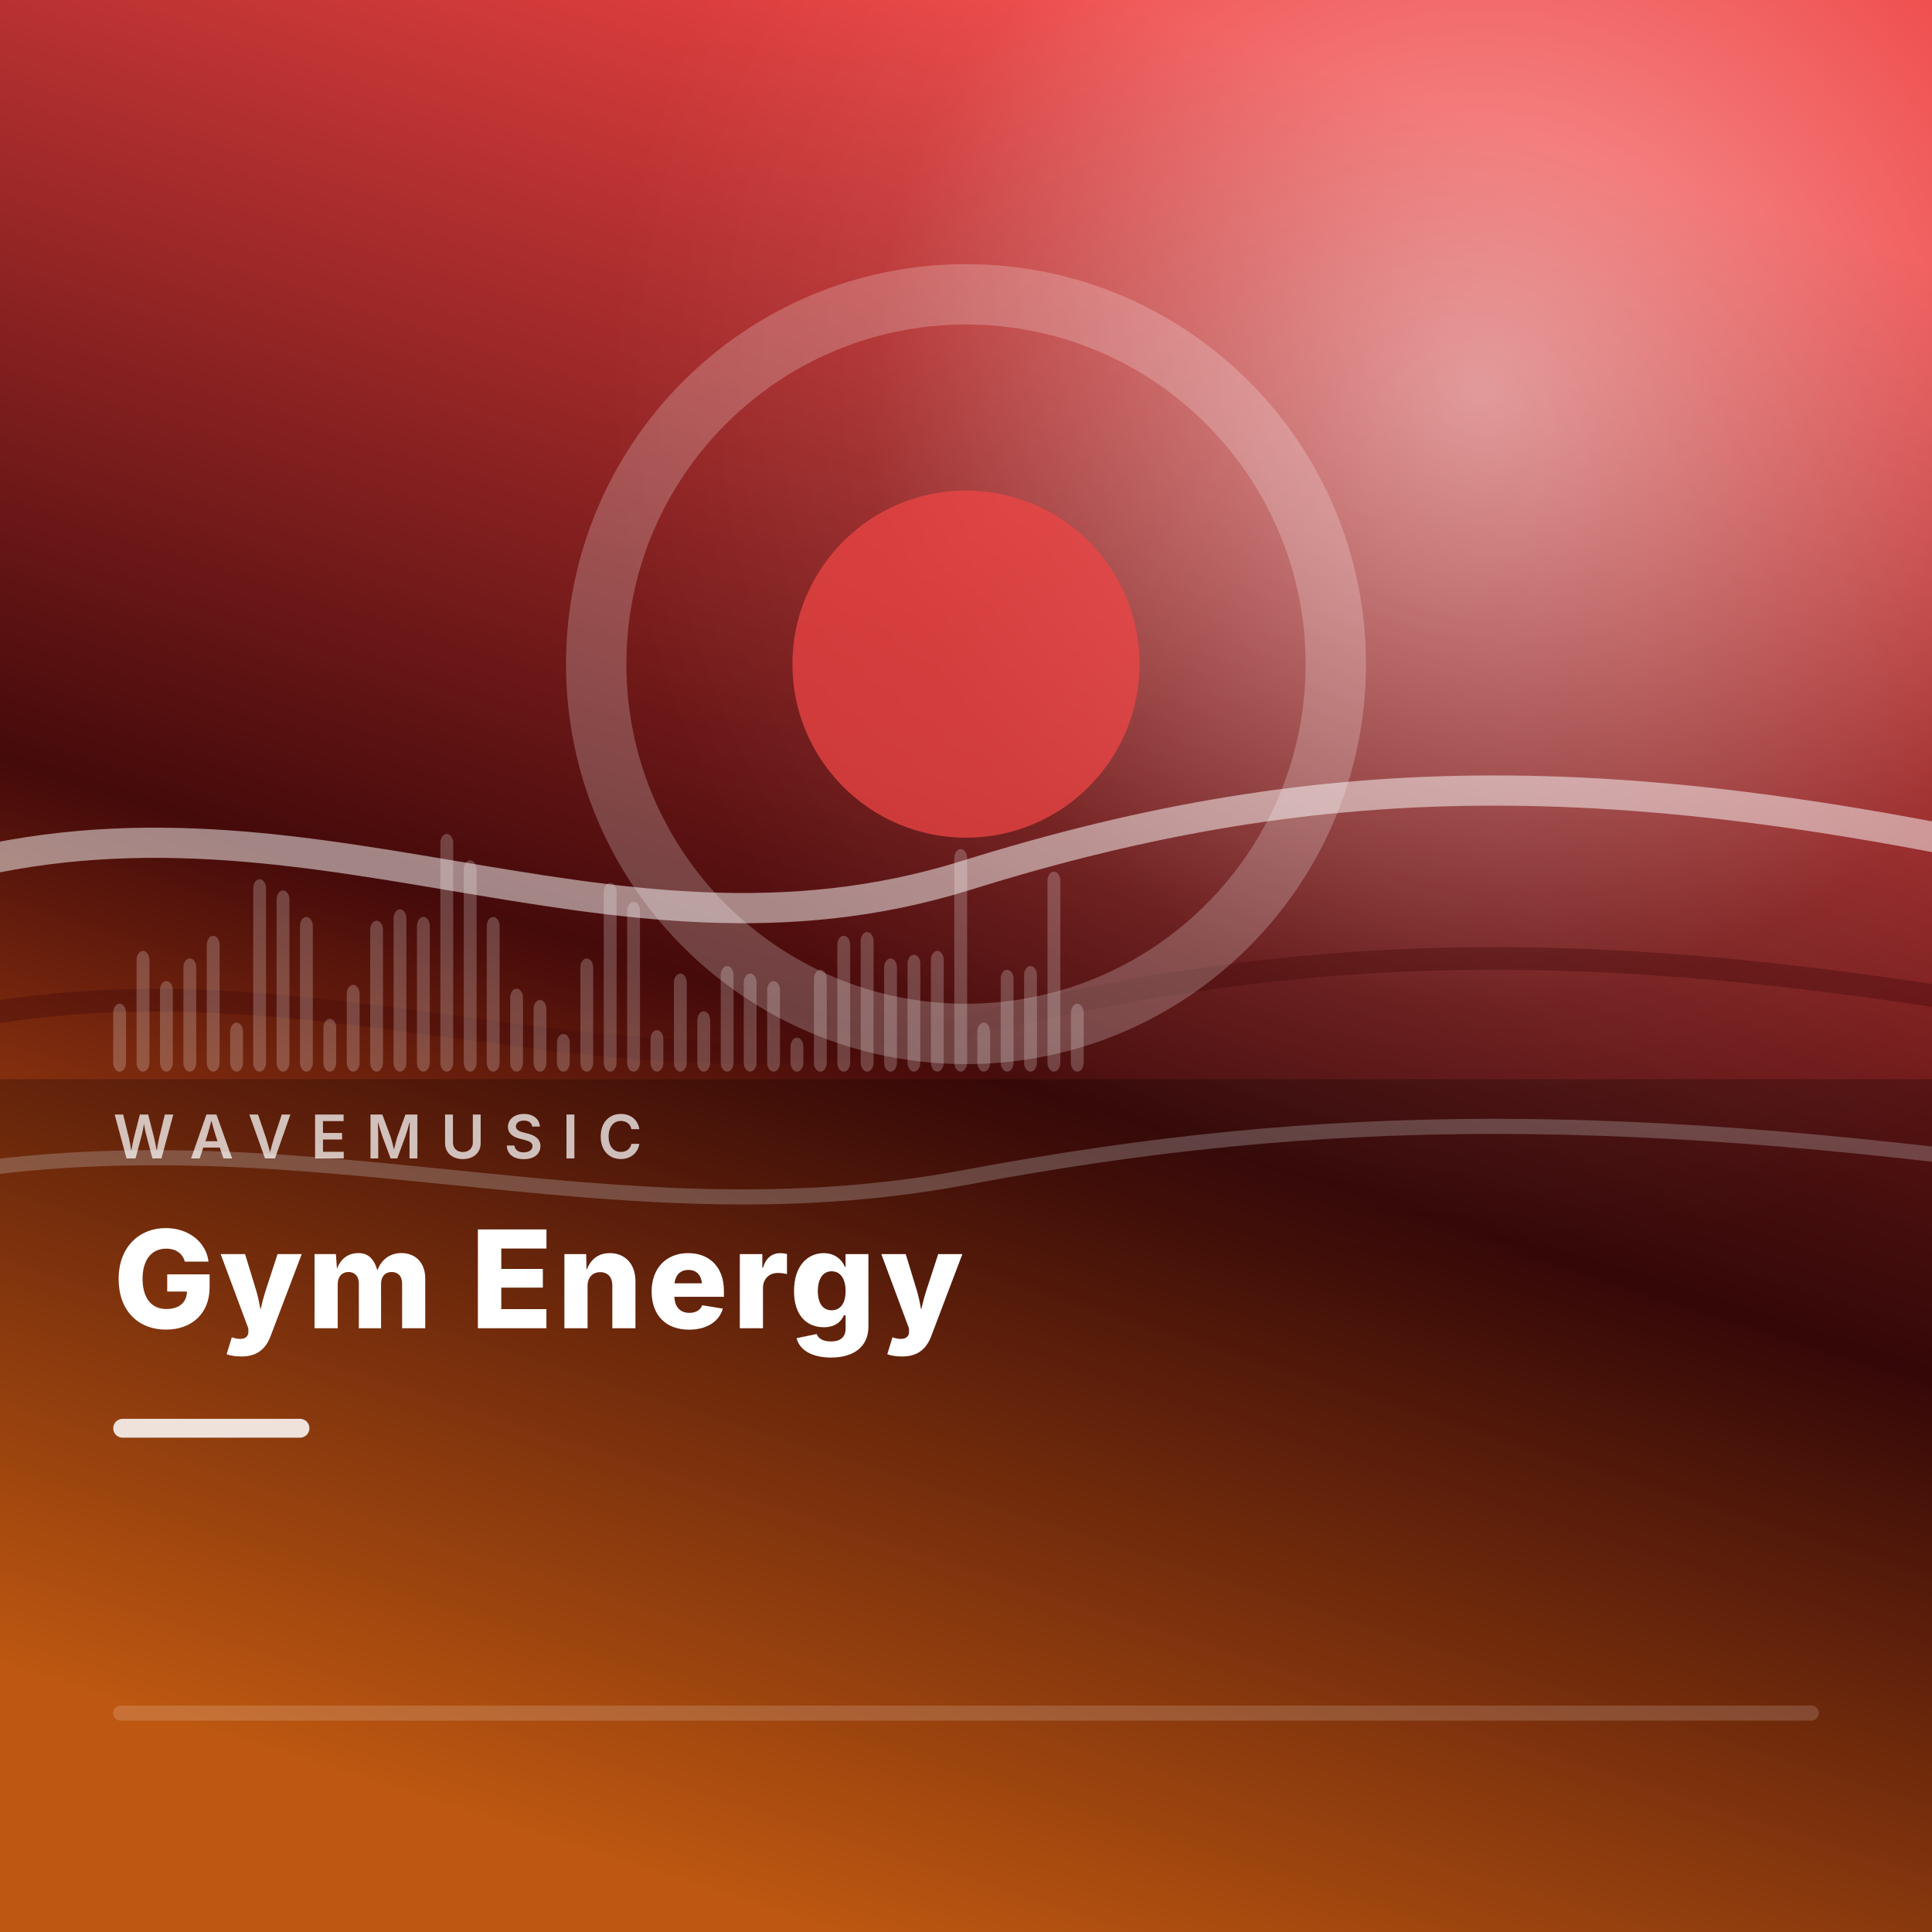
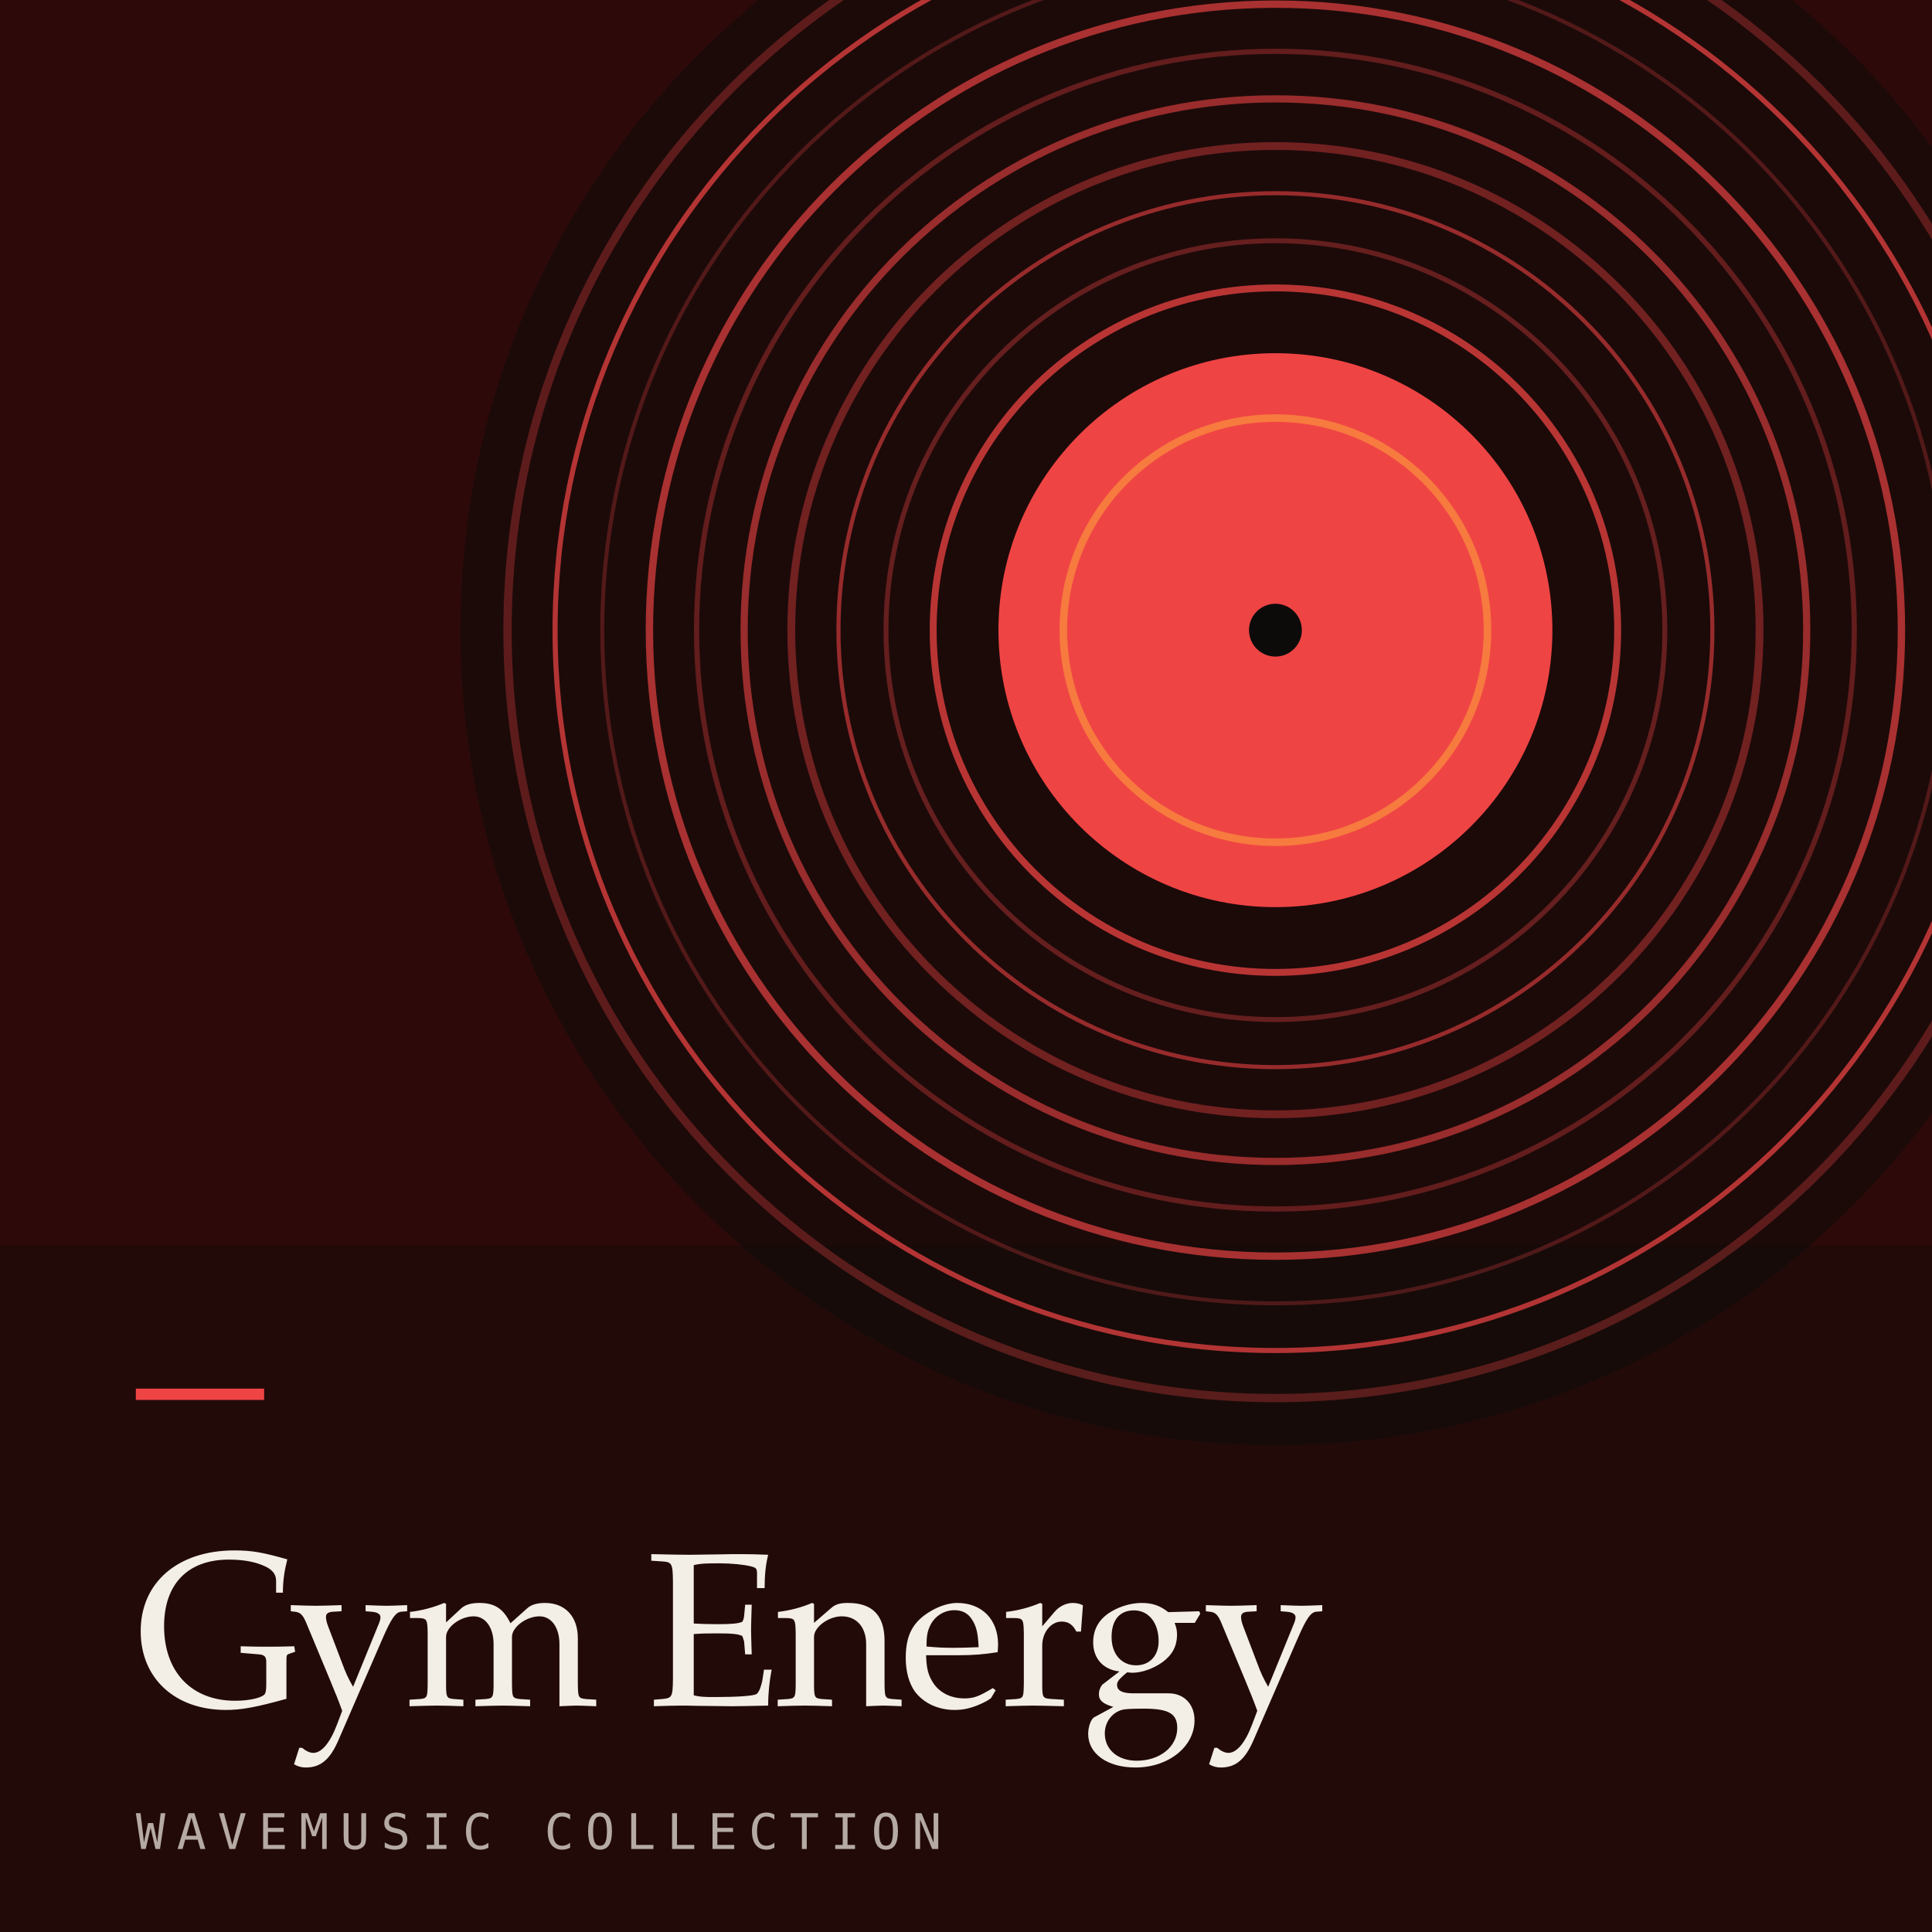
<svg xmlns="http://www.w3.org/2000/svg" viewBox="0 0 512 512" width="512" height="512" role="img" aria-label="Gym Energy">
-   <defs>
-     <linearGradient id="bgp6" gradientTransform="rotate(107 0.5 0.5)">
-       <stop offset="0" stop-color="#ef4444" />
-       <stop offset="0.55" stop-color="#450a0a" />
-       <stop offset="1" stop-color="#f97316" />
-     </linearGradient>
-     <radialGradient id="glowp6" cx="0.5" cy="0.5" r="0.5">
-       <stop offset="0" stop-color="#ffffff" stop-opacity="0.5" />
-       <stop offset="0.7" stop-color="#ffffff" stop-opacity="0.05" />
-       <stop offset="1" stop-color="#ffffff" stop-opacity="0" />
-     </radialGradient>
-   </defs>
-   <rect width="512" height="512" fill="url(#bgp6)" />
-   <circle cx="392" cy="104" r="230" fill="url(#glowp6)" />
-   <g>
-     <path d="M -20 232 C 80 202, 160 262, 256 232 S 432 202, 560 232" fill="none" stroke="#ffffff" stroke-width="8" opacity="0.5" stroke-linecap="round" />
-     <path d="M -20 272 C 80 248, 160 296, 256 272 S 432 248, 560 272" fill="none" stroke="#450a0a" stroke-width="6" opacity="0.4" stroke-linecap="round" />
-     <path d="M -20 312 C 80 294, 160 330, 256 312 S 432 294, 560 312" fill="none" stroke="#ffffff" stroke-width="4" opacity="0.3" stroke-linecap="round" />
-     <circle cx="256" cy="176" r="98" fill="none" stroke="#ffffff38" stroke-width="16" />
-     <circle cx="256" cy="176" r="46" fill="#ef4444bf" />
-   </g>
-   <g>
-     <rect x="30.0" y="266.0" width="3.40" height="18" rx="2.4" fill="#ffffff" opacity="0.22" />
-     <rect x="36.2" y="252.0" width="3.40" height="32" rx="2.4" fill="#ffffff" opacity="0.22" />
-     <rect x="42.4" y="260.0" width="3.40" height="24" rx="2.4" fill="#ffffff" opacity="0.22" />
-     <rect x="48.6" y="254.0" width="3.40" height="30" rx="2.4" fill="#ffffff" opacity="0.22" />
-     <rect x="54.8" y="248.0" width="3.40" height="36" rx="2.4" fill="#ffffff" opacity="0.22" />
-     <rect x="61.0" y="271.0" width="3.40" height="13" rx="2.4" fill="#ffffff" opacity="0.22" />
-     <rect x="67.1" y="233.0" width="3.40" height="51" rx="2.4" fill="#ffffff" opacity="0.22" />
-     <rect x="73.3" y="236.0" width="3.40" height="48" rx="2.4" fill="#ffffff" opacity="0.22" />
-     <rect x="79.5" y="243.0" width="3.40" height="41" rx="2.4" fill="#ffffff" opacity="0.22" />
-     <rect x="85.7" y="270.0" width="3.40" height="14" rx="2.4" fill="#ffffff" opacity="0.22" />
-     <rect x="91.9" y="261.0" width="3.40" height="23" rx="2.4" fill="#ffffff" opacity="0.22" />
-     <rect x="98.1" y="244.0" width="3.40" height="40" rx="2.4" fill="#ffffff" opacity="0.22" />
-     <rect x="104.3" y="241.0" width="3.40" height="43" rx="2.4" fill="#ffffff" opacity="0.22" />
-     <rect x="110.5" y="243.0" width="3.40" height="41" rx="2.4" fill="#ffffff" opacity="0.22" />
-     <rect x="116.7" y="221.0" width="3.40" height="63" rx="2.4" fill="#ffffff" opacity="0.22" />
-     <rect x="122.9" y="228.0" width="3.40" height="56" rx="2.4" fill="#ffffff" opacity="0.22" />
-     <rect x="129.0" y="243.0" width="3.40" height="41" rx="2.4" fill="#ffffff" opacity="0.22" />
-     <rect x="135.2" y="262.0" width="3.40" height="22" rx="2.4" fill="#ffffff" opacity="0.22" />
-     <rect x="141.4" y="265.0" width="3.40" height="19" rx="2.4" fill="#ffffff" opacity="0.22" />
-     <rect x="147.6" y="274.0" width="3.40" height="10" rx="2.4" fill="#ffffff" opacity="0.22" />
-     <rect x="153.8" y="254.0" width="3.40" height="30" rx="2.4" fill="#ffffff" opacity="0.22" />
-     <rect x="160.0" y="234.0" width="3.40" height="50" rx="2.4" fill="#ffffff" opacity="0.22" />
-     <rect x="166.2" y="239.0" width="3.40" height="45" rx="2.4" fill="#ffffff" opacity="0.22" />
-     <rect x="172.4" y="273.0" width="3.40" height="11" rx="2.4" fill="#ffffff" opacity="0.22" />
-     <rect x="178.6" y="258.0" width="3.40" height="26" rx="2.4" fill="#ffffff" opacity="0.22" />
-     <rect x="184.8" y="268.0" width="3.40" height="16" rx="2.4" fill="#ffffff" opacity="0.22" />
-     <rect x="191.0" y="256.0" width="3.40" height="28" rx="2.4" fill="#ffffff" opacity="0.22" />
-     <rect x="197.1" y="258.0" width="3.40" height="26" rx="2.4" fill="#ffffff" opacity="0.22" />
-     <rect x="203.3" y="260.0" width="3.40" height="24" rx="2.4" fill="#ffffff" opacity="0.22" />
-     <rect x="209.5" y="275.0" width="3.40" height="9" rx="2.4" fill="#ffffff" opacity="0.22" />
-     <rect x="215.7" y="257.0" width="3.40" height="27" rx="2.4" fill="#ffffff" opacity="0.22" />
-     <rect x="221.9" y="248.0" width="3.40" height="36" rx="2.4" fill="#ffffff" opacity="0.22" />
-     <rect x="228.1" y="247.0" width="3.40" height="37" rx="2.4" fill="#ffffff" opacity="0.22" />
-     <rect x="234.3" y="254.0" width="3.40" height="30" rx="2.4" fill="#ffffff" opacity="0.22" />
-     <rect x="240.5" y="253.0" width="3.40" height="31" rx="2.4" fill="#ffffff" opacity="0.22" />
-     <rect x="246.7" y="252.0" width="3.40" height="32" rx="2.4" fill="#ffffff" opacity="0.22" />
-     <rect x="252.9" y="225.0" width="3.40" height="59" rx="2.4" fill="#ffffff" opacity="0.22" />
-     <rect x="259.0" y="271.0" width="3.40" height="13" rx="2.4" fill="#ffffff" opacity="0.22" />
-     <rect x="265.2" y="257.0" width="3.40" height="27" rx="2.4" fill="#ffffff" opacity="0.22" />
-     <rect x="271.4" y="256.0" width="3.40" height="28" rx="2.4" fill="#ffffff" opacity="0.22" />
-     <rect x="277.6" y="231.0" width="3.40" height="53" rx="2.4" fill="#ffffff" opacity="0.22" />
-     <rect x="283.8" y="266.0" width="3.40" height="18" rx="2.4" fill="#ffffff" opacity="0.22" />
-   </g>
-   <rect y="286" width="512" height="226" fill="#000000" opacity="0.24" />
-   <text x="30" y="352" font-family="Inter, 'Segoe UI', Arial, sans-serif" font-size="36" font-weight="800" letter-spacing="1" fill="#ffffff">Gym Energy</text>
-   <text x="30" y="307" font-family="Inter, 'Segoe UI', Arial, sans-serif" font-size="16" font-weight="600" letter-spacing="5" fill="#ffffff" opacity="0.72">WAVEMUSIC</text>
-   <rect x="30" y="376" width="52" height="5" rx="2.5" fill="#ffffff" opacity="0.85" />
-   <rect x="30" y="452" width="452" height="4" rx="2" fill="#ffffff" opacity="0.16" />
+   <rect width="512" height="512" fill="#2e0909" />
+   <rect y="330" width="512" height="182" fill="#0c0b0a" opacity="0.35" />
+   <circle cx="338" cy="167" r="216" fill="#0c0b0a" opacity="0.55" />
+   <circle cx="338" cy="167" r="90.7" fill="none" stroke="#ef4444" stroke-width="1.83" opacity="0.74" />
+   <circle cx="338" cy="167" r="103.2" fill="none" stroke="#ef4444" stroke-width="1.30" opacity="0.35" />
+   <circle cx="338" cy="167" r="115.8" fill="none" stroke="#ef4444" stroke-width="1.09" opacity="0.58" />
+   <circle cx="338" cy="167" r="128.3" fill="none" stroke="#ef4444" stroke-width="2.07" opacity="0.40" />
+   <circle cx="338" cy="167" r="140.8" fill="none" stroke="#ef4444" stroke-width="1.90" opacity="0.59" />
+   <circle cx="338" cy="167" r="153.4" fill="none" stroke="#ef4444" stroke-width="1.38" opacity="0.33" />
+   <circle cx="338" cy="167" r="165.9" fill="none" stroke="#ef4444" stroke-width="1.95" opacity="0.67" />
+   <circle cx="338" cy="167" r="178.4" fill="none" stroke="#ef4444" stroke-width="1.05" opacity="0.26" />
+   <circle cx="338" cy="167" r="190.9" fill="none" stroke="#ef4444" stroke-width="1.35" opacity="0.72" />
+   <circle cx="338" cy="167" r="203.5" fill="none" stroke="#ef4444" stroke-width="2.19" opacity="0.31" />
+   <circle cx="338" cy="167" r="73.4" fill="#ef4444" />
+   <circle cx="338" cy="167" r="56.2" fill="none" stroke="#fb923c" stroke-width="2" opacity="0.7" />
+   <circle cx="338" cy="167" r="7" fill="#0c0b0a" />
+   <rect x="36" y="368" width="34" height="3" fill="#ef4444" />
+   <text x="36" y="490" font-family="Consolas, Menlo, monospace" font-size="13" letter-spacing="3" fill="#f3eee6" opacity="0.7">WAVEMUSIC COLLECTION</text>
+   <text x="36" y="452" font-family="Iowan Old Style, Palatino Linotype, Palatino, Georgia, serif" font-size="58" fill="#f3eee6" letter-spacing="-1">Gym Energy</text>
</svg>
